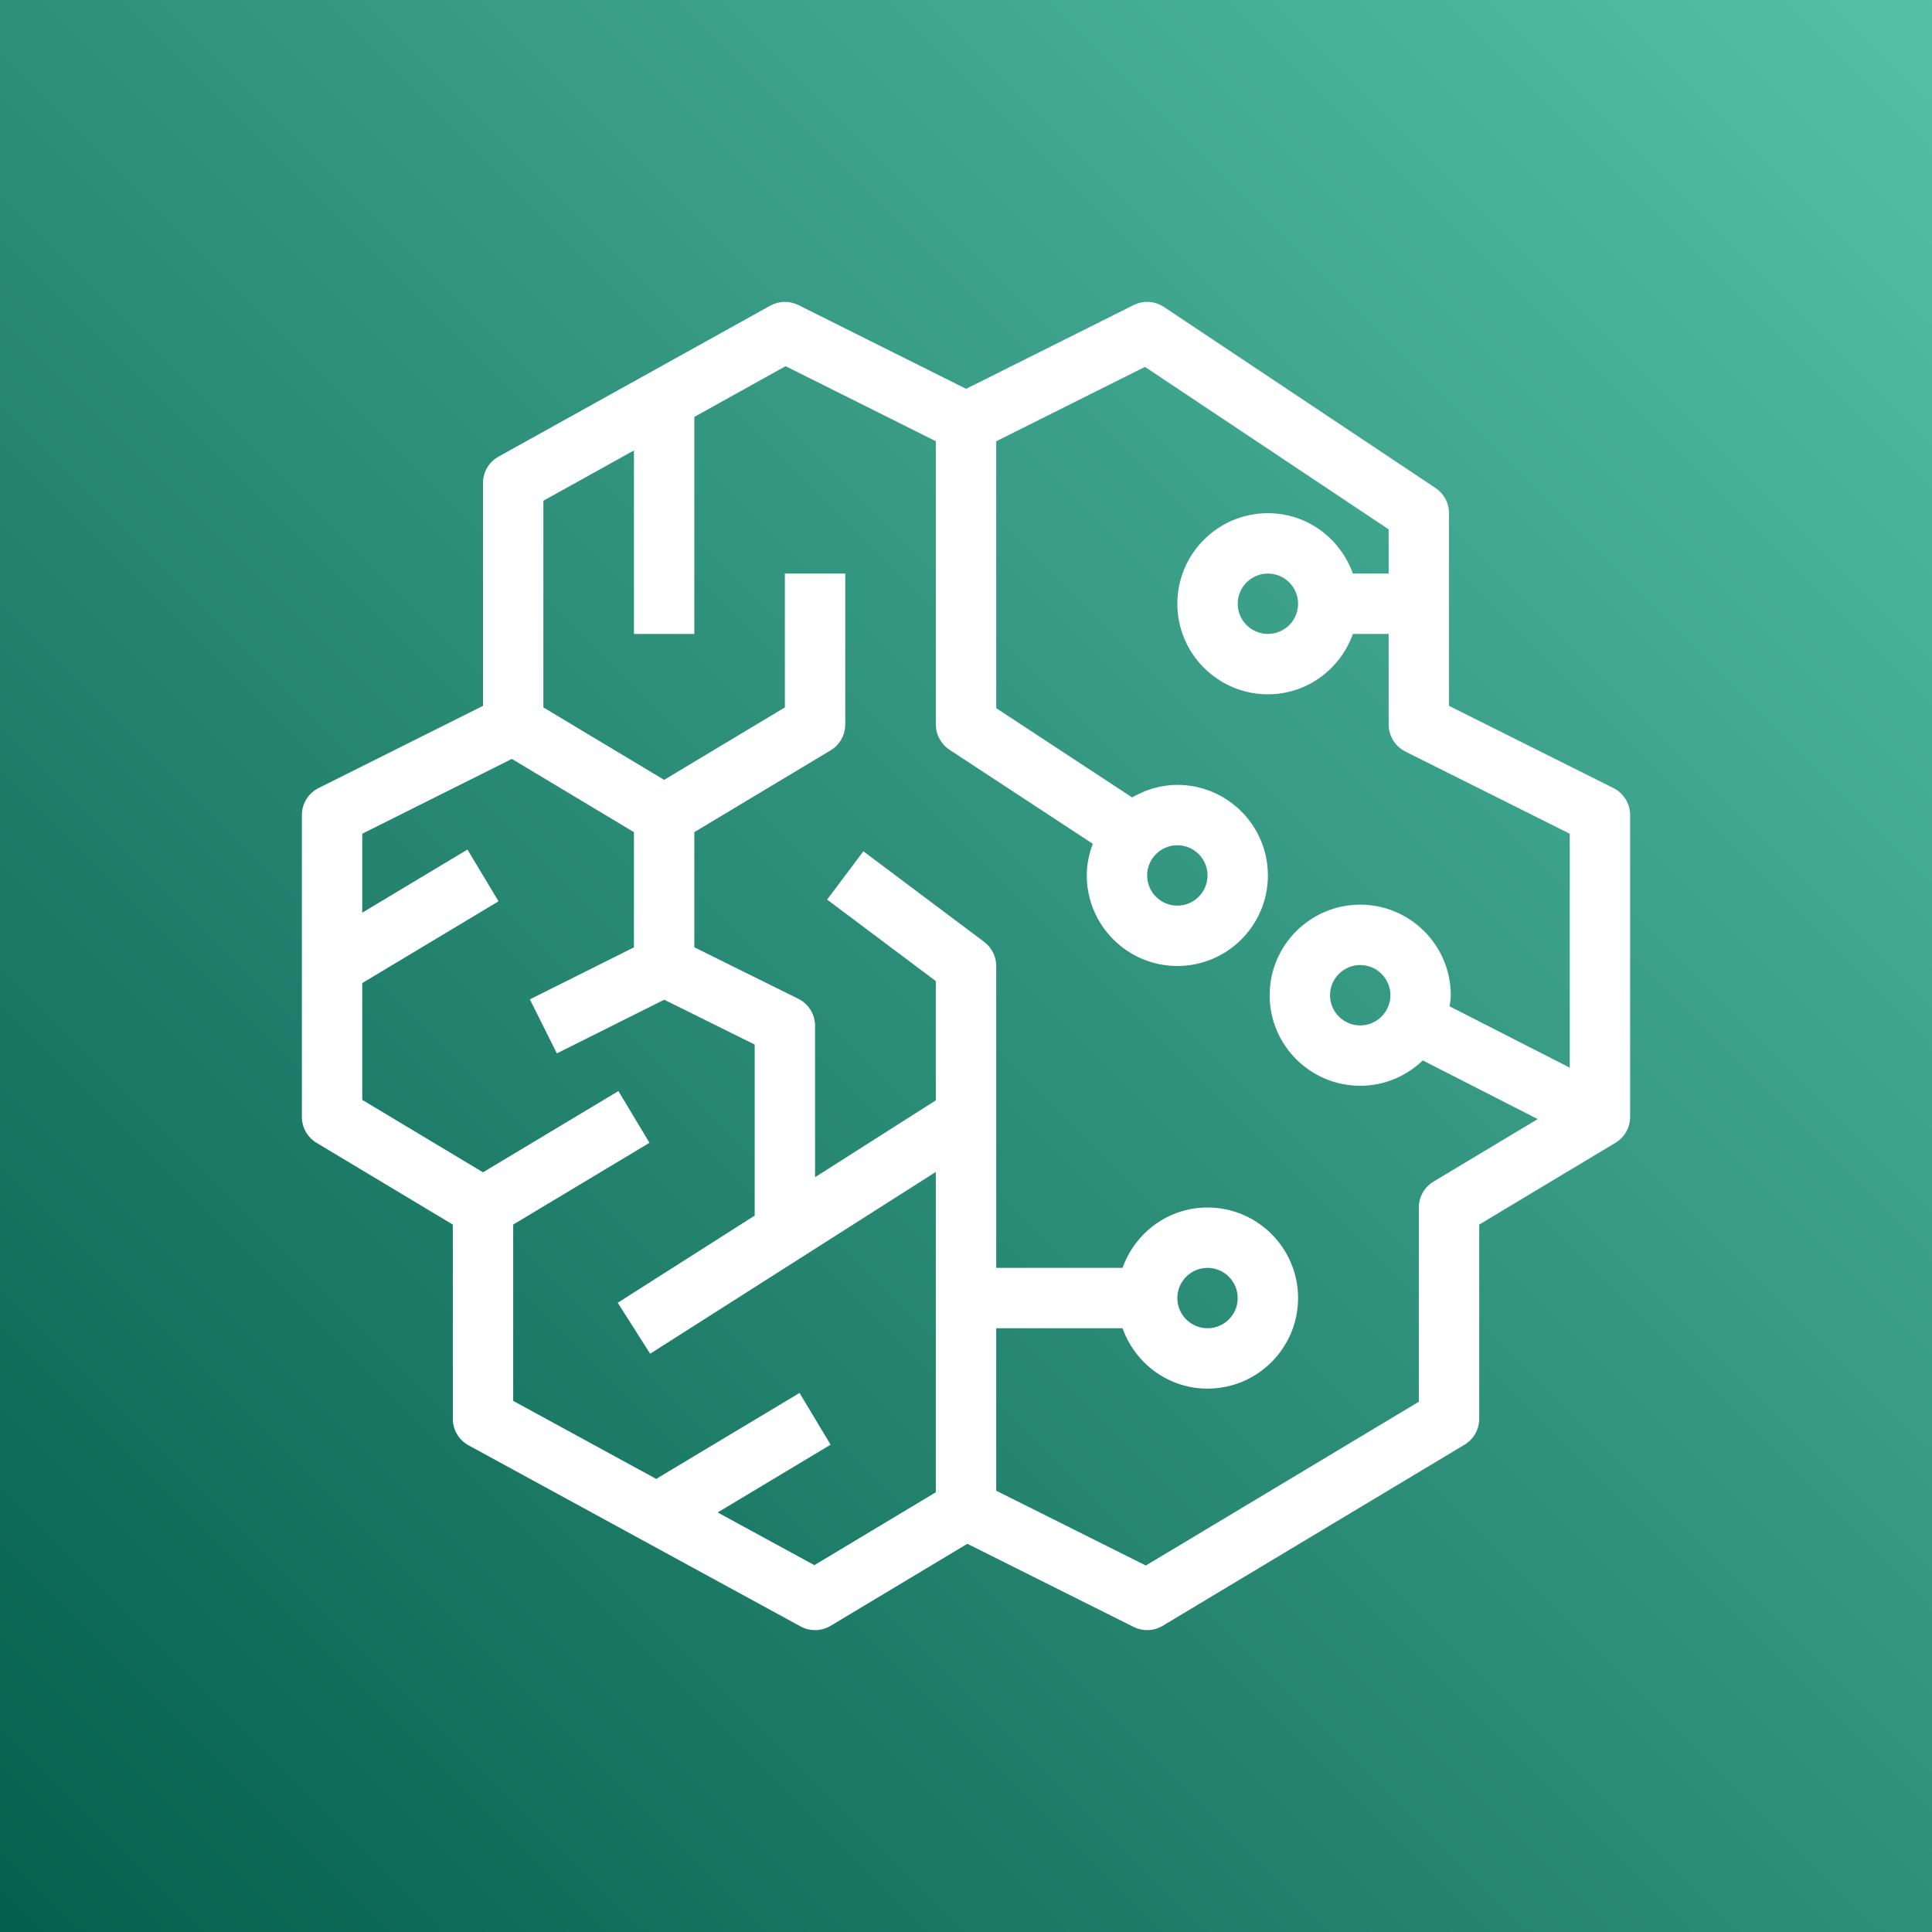
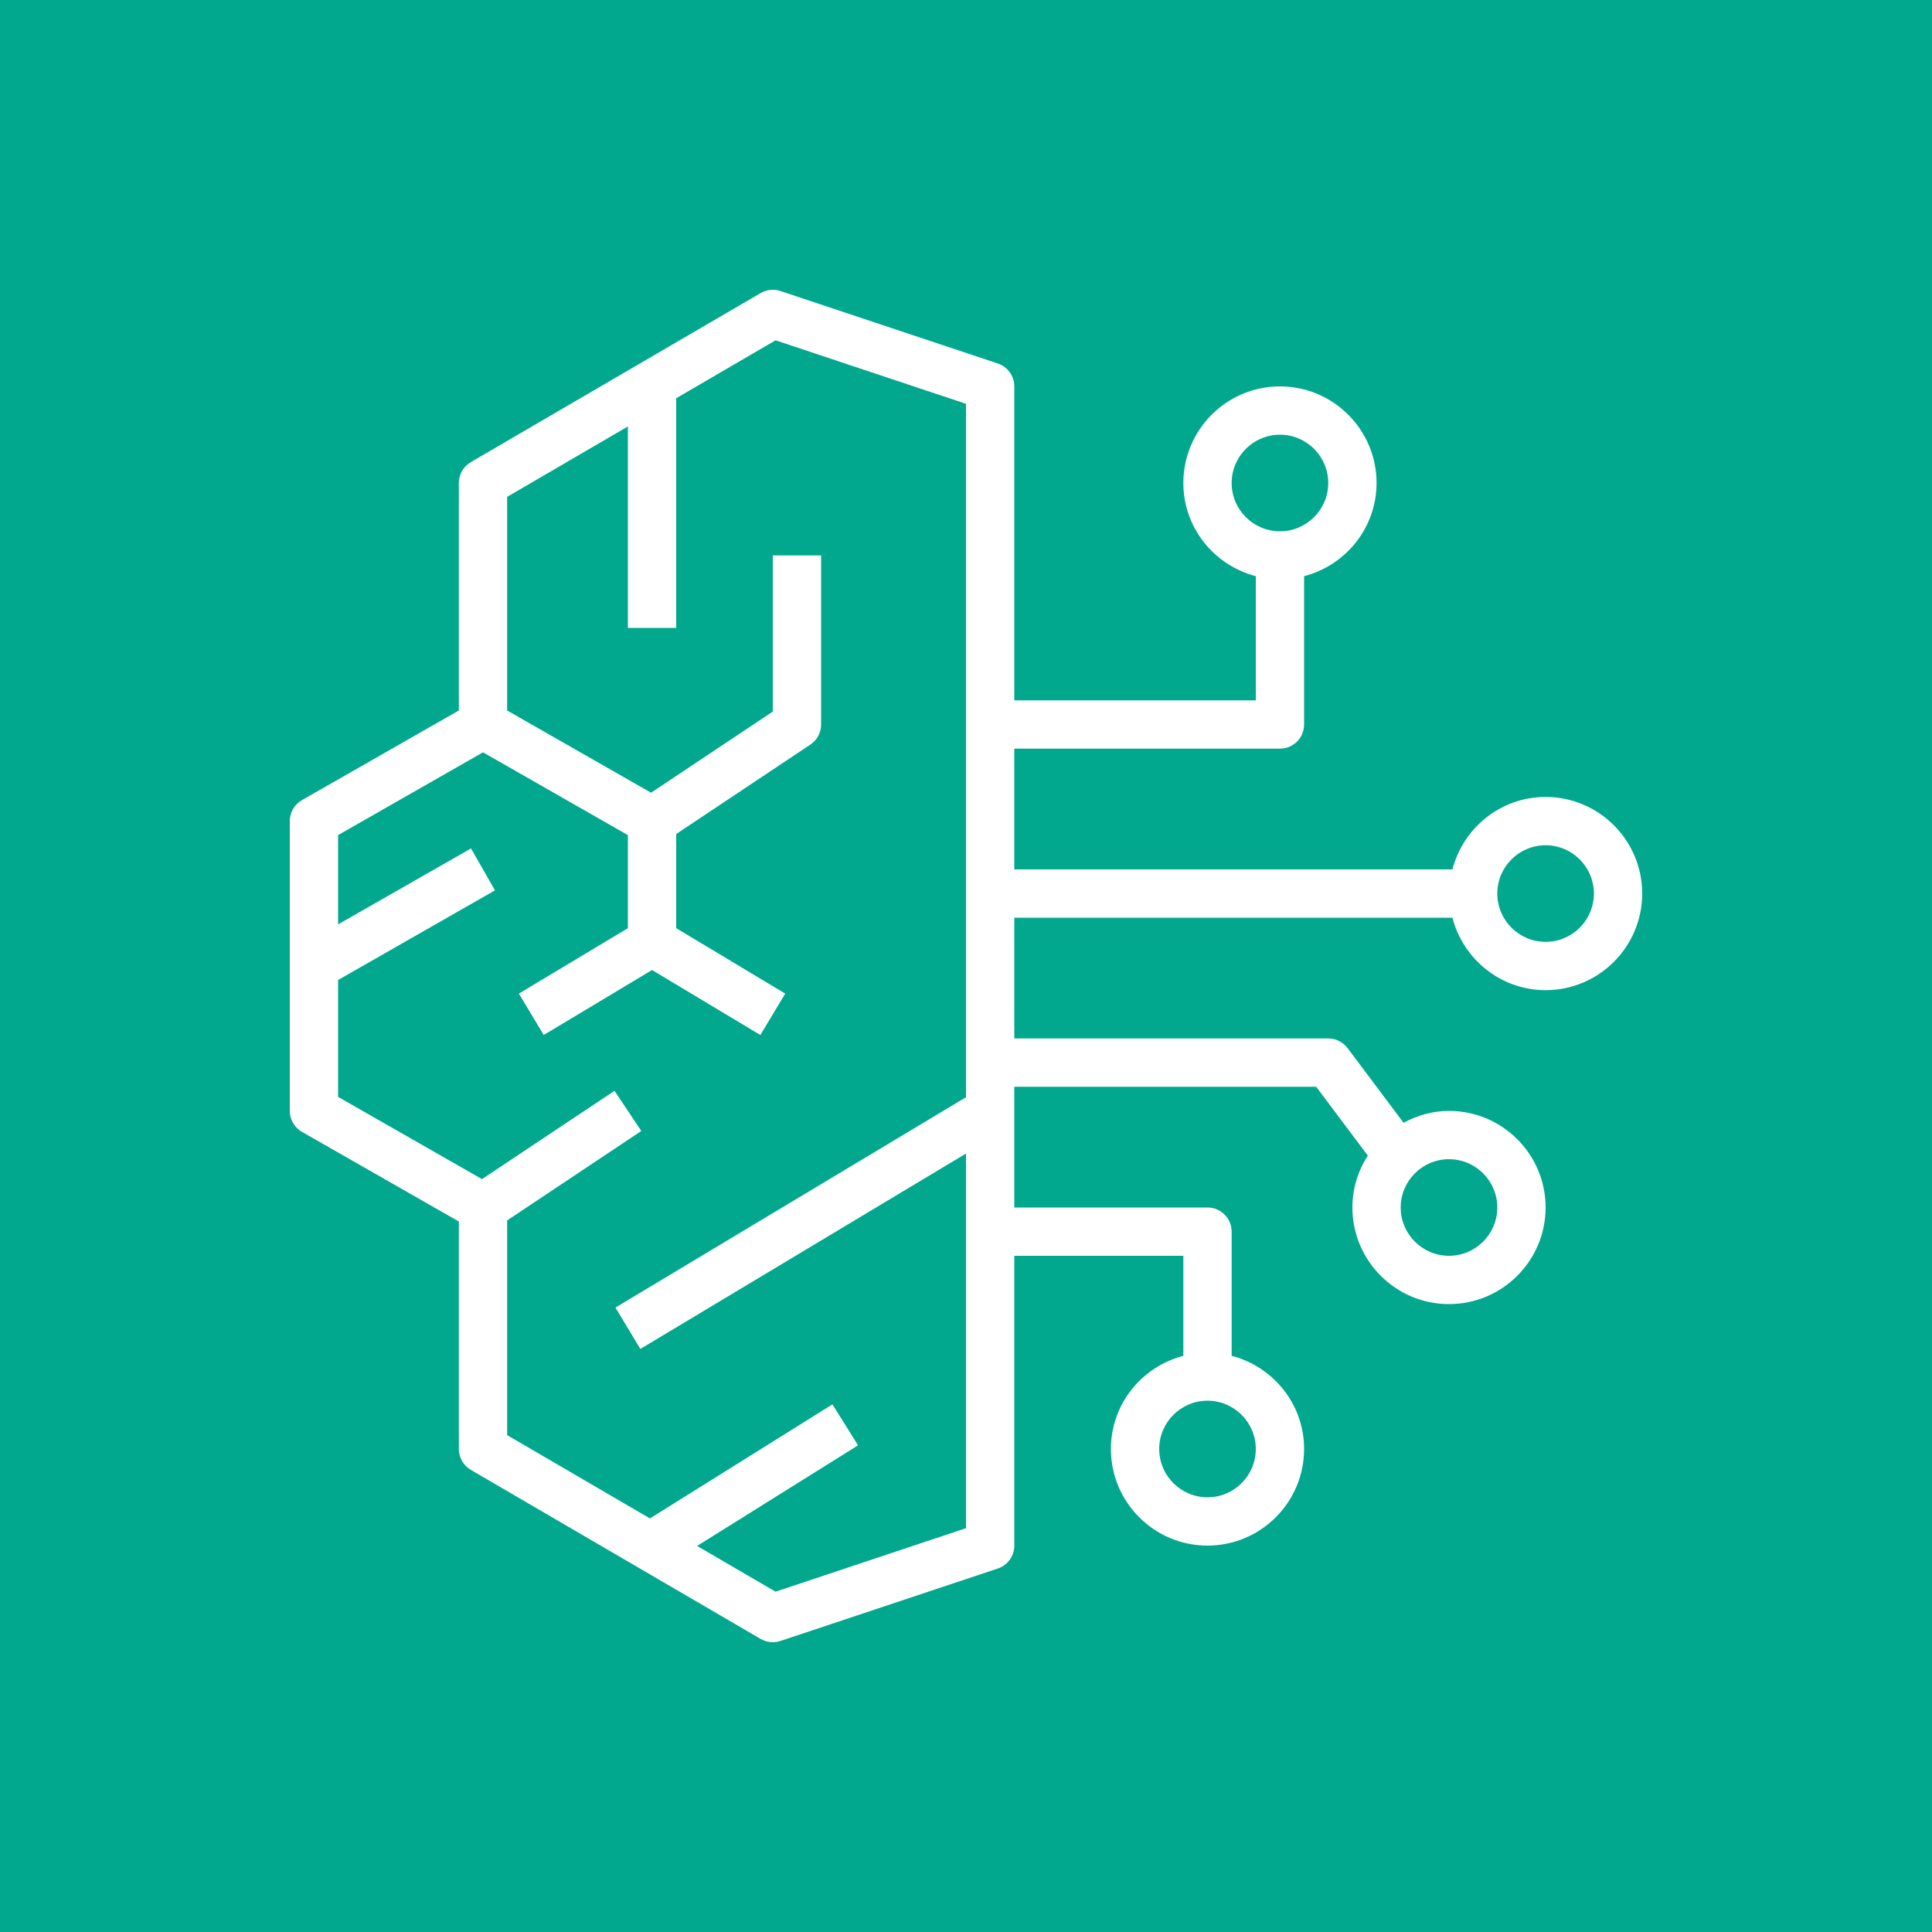
- <svg xmlns="http://www.w3.org/2000/svg" width="64px" height="64px" viewBox="0 0 64 64" version="1.1">
-   <defs>
-     <linearGradient x1="0%" y1="100%" x2="100%" y2="0%" id="linearGradient-1">
-       <stop stop-color="#055F4E" offset="0%" />
-       <stop stop-color="#56C0A7" offset="100%" />
-     </linearGradient>
-   </defs>
-   <g id="Icon-Architecture/48/Arch_AWS-SageMaker_48" stroke="none" stroke-width="1" fill="none" fill-rule="evenodd">
-     <g id="Icon-Architecture-BG/48/Machine-Learning" fill="url(#linearGradient-1)">
-       <rect id="Rectangle" x="0" y="0" width="64" height="64" />
+ <svg xmlns="http://www.w3.org/2000/svg" width="80px" height="80px" viewBox="0 0 80 80" version="1.1">
+   <g id="Icon-Architecture/64/Arch_Amazon-Bedrock_64" stroke="none" stroke-width="1" fill="none" fill-rule="evenodd">
+     <g id="Icon-Architecture-BG/64/Machine-Learning" fill="#01A88D">
+       <rect id="Rectangle" x="0" y="0" width="80" height="80" />
    </g>
-     <path d="M43.001,20 C43.001,20.551 42.553,21 42.001,21 C41.449,21 41.001,20.551 41.001,20 C41.001,19.449 41.449,19 42.001,19 C42.553,19 43.001,19.449 43.001,20 L43.001,20 Z M39.001,28 C39.553,28 40.001,28.449 40.001,29 C40.001,29.551 39.553,30 39.001,30 C38.449,30 38.001,29.551 38.001,29 C38.001,28.449 38.449,28 39.001,28 L39.001,28 Z M39.001,43 C39.001,42.449 39.449,42 40.001,42 C40.553,42 41.001,42.449 41.001,43 C41.001,43.551 40.553,44 40.001,44 C39.449,44 39.001,43.551 39.001,43 L39.001,43 Z M46.059,32.968 C46.059,33.52 45.61,33.968 45.059,33.968 C44.507,33.968 44.059,33.52 44.059,32.968 C44.059,32.417 44.507,31.968 45.059,31.968 C45.61,31.968 46.059,32.417 46.059,32.968 L46.059,32.968 Z M52,35.367 L48.022,33.337 C48.036,33.215 48.059,33.095 48.059,32.968 C48.059,31.314 46.713,29.968 45.059,29.968 C43.404,29.968 42.059,31.314 42.059,32.968 C42.059,34.623 43.404,35.968 45.059,35.968 C45.863,35.968 46.592,35.646 47.132,35.128 L50.938,37.071 L47.486,39.143 C47.186,39.323 47.001,39.649 47.001,40 L47.001,46.434 L37.957,51.86 L33.001,49.382 L33.001,44 L37.186,44 C37.6,45.162 38.699,46 40.001,46 C41.655,46 43.001,44.654 43.001,43 C43.001,41.346 41.655,40 40.001,40 C38.699,40 37.6,40.838 37.186,42 L33.001,42 L33.001,32 C33.001,31.685 32.853,31.389 32.601,31.2 L28.6,28.2 L27.4,29.8 L31,32.5 L31,36.451 L27,38.996 L27,33.981 C27,33.601 26.784,33.253 26.443,33.085 L23,31.38 L23,27.566 L27.515,24.857 C27.815,24.677 28,24.351 28,24 L28,19 L26,19 L26,23.434 L22,25.834 L18,23.434 L18,16.588 L21,14.922 L21,21 L23,21 L23,13.811 L26.024,12.13 L31,14.616 L31.001,24 C31.001,24.337 31.171,24.651 31.452,24.836 L36.2,27.952 C36.077,28.28 36.001,28.63 36.001,29 C36.001,30.654 37.347,32 39.001,32 C40.655,32 42.001,30.654 42.001,29 C42.001,27.346 40.655,26 39.001,26 C38.453,26 37.946,26.158 37.504,26.416 L33.002,23.46 L33.001,14.618 L37.929,12.154 L46.001,17.535 L46.001,19 L44.816,19 C44.402,17.838 43.303,17 42.001,17 C40.347,17 39.001,18.346 39.001,20 C39.001,21.654 40.347,23 42.001,23 C43.303,23 44.402,22.162 44.816,21 L46.001,21 L46.001,24 C46.001,24.379 46.215,24.725 46.554,24.895 L52,27.618 L52,35.367 Z M26.977,51.848 L23.774,50.102 L27.515,47.857 L26.485,46.143 L21.738,48.991 L17,46.406 L17,40.566 L21.515,37.857 L20.485,36.143 L16,38.834 L12,36.434 L12,32.566 L16.515,29.857 L15.485,28.143 L12,30.234 L12,27.618 L16.956,25.14 L21,27.566 L21,31.382 L17.553,33.105 L18.447,34.895 L22.003,33.117 L25,34.602 L25,40.269 L20.463,43.156 L21.537,44.844 L31,38.822 L31,49.434 L26.977,51.848 Z M53.447,26.105 L48.001,23.382 L48.001,17 C48.001,16.666 47.834,16.354 47.556,16.168 L38.556,10.168 C38.258,9.97 37.876,9.945 37.554,10.105 L32.004,12.88 L26.447,10.105 C26.15,9.958 25.803,9.966 25.515,10.126 L16.515,15.126 C16.197,15.302 16,15.637 16,16 L16,23.382 L10.553,26.105 C10.214,26.275 10,26.621 10,27 L10,37 C10,37.351 10.185,37.677 10.485,37.857 L15,40.566 L15,47 C15,47.366 15.2,47.703 15.521,47.878 L26.521,53.878 C26.671,53.959 26.835,54 27,54 C27.179,54 27.356,53.952 27.515,53.857 L32.045,51.14 L37.554,53.895 C37.695,53.965 37.848,54 38.001,54 C38.18,54 38.357,53.952 38.516,53.857 L48.516,47.857 C48.816,47.677 49.001,47.351 49.001,47 L49.001,40.566 L53.515,37.857 C53.815,37.677 54,37.351 54,37 L54,27 C54,26.621 53.786,26.275 53.447,26.105 L53.447,26.105 Z" id="AWS-SageMaker_Icon_48_Squid" fill="#FFFFFF" />
+     <g id="Icon-Service/64/Amazon-Bedrock_64" transform="translate(12, 12)" fill="#FFFFFF">
+       <path d="M52,27 C50.897,27 50,26.103 50,25 C50,23.897 50.897,23 52,23 C53.103,23 54,23.897 54,25 C54,26.103 53.103,27 52,27 L52,27 Z M20.113,53.908 L16.865,52.014 L23.53,47.848 L22.47,46.152 L14.913,50.875 L9,47.426 L9,38.535 L14.555,34.832 L13.445,33.168 L7.959,36.825 L2,33.42 L2,28.58 L8.496,24.868 L7.504,23.132 L2,26.277 L2,22.58 L8,19.152 L14,22.58 L14,26.434 L9.485,29.143 L10.515,30.857 L15,28.166 L19.485,30.857 L20.515,29.143 L16,26.434 L16,22.535 L21.555,18.832 C21.833,18.646 22,18.334 22,18 L22,11 L20,11 L20,17.465 L14.959,20.825 L9,17.42 L9,8.574 L14,5.658 L14,14 L16,14 L16,4.491 L20.113,2.092 L28,4.721 L28,33.434 L13.485,42.143 L14.515,43.857 L28,35.766 L28,51.279 L20.113,53.908 Z M50,38 C50,39.103 49.103,40 48,40 C46.897,40 46,39.103 46,38 C46,36.897 46.897,36 48,36 C49.103,36 50,36.897 50,38 L50,38 Z M40,48 C40,49.103 39.103,50 38,50 C36.897,50 36,49.103 36,48 C36,46.897 36.897,46 38,46 C39.103,46 40,46.897 40,48 L40,48 Z M39,8 C39,6.897 39.897,6 41,6 C42.103,6 43,6.897 43,8 C43,9.103 42.103,10 41,10 C39.897,10 39,9.103 39,8 L39,8 Z M52,21 C50.141,21 48.589,22.28 48.142,24 L30,24 L30,19 L41,19 C41.553,19 42,18.552 42,18 L42,11.858 C43.72,11.411 45,9.858 45,8 C45,5.794 43.206,4 41,4 C38.794,4 37,5.794 37,8 C37,9.858 38.28,11.411 40,11.858 L40,17 L30,17 L30,4 C30,3.569 29.725,3.188 29.316,3.051 L20.316,0.051 C20.042,-0.039 19.744,-0.009 19.496,0.136 L7.496,7.136 C7.188,7.315 7,7.645 7,8 L7,17.42 L0.504,21.132 C0.192,21.31 0,21.641 0,22 L0,34 C0,34.359 0.192,34.69 0.504,34.868 L7,38.58 L7,48 C7,48.355 7.188,48.685 7.496,48.864 L19.496,55.864 C19.65,55.954 19.825,56 20,56 C20.106,56 20.213,55.983 20.316,55.949 L29.316,52.949 C29.725,52.812 30,52.431 30,52 L30,40 L37,40 L37,44.142 C35.28,44.589 34,46.142 34,48 C34,50.206 35.794,52 38,52 C40.206,52 42,50.206 42,48 C42,46.142 40.72,44.589 39,44.142 L39,39 C39,38.448 38.553,38 38,38 L30,38 L30,33 L42.5,33 L44.638,35.85 C44.239,36.472 44,37.207 44,38 C44,40.206 45.794,42 48,42 C50.206,42 52,40.206 52,38 C52,35.794 50.206,34 48,34 C47.316,34 46.682,34.188 46.119,34.492 L43.8,31.4 C43.611,31.148 43.314,31 43,31 L30,31 L30,26 L48.142,26 C48.589,27.72 50.141,29 52,29 C54.206,29 56,27.206 56,25 C56,22.794 54.206,21 52,21 L52,21 Z" id="Fill-1" />
+     </g>
  </g>
</svg>
